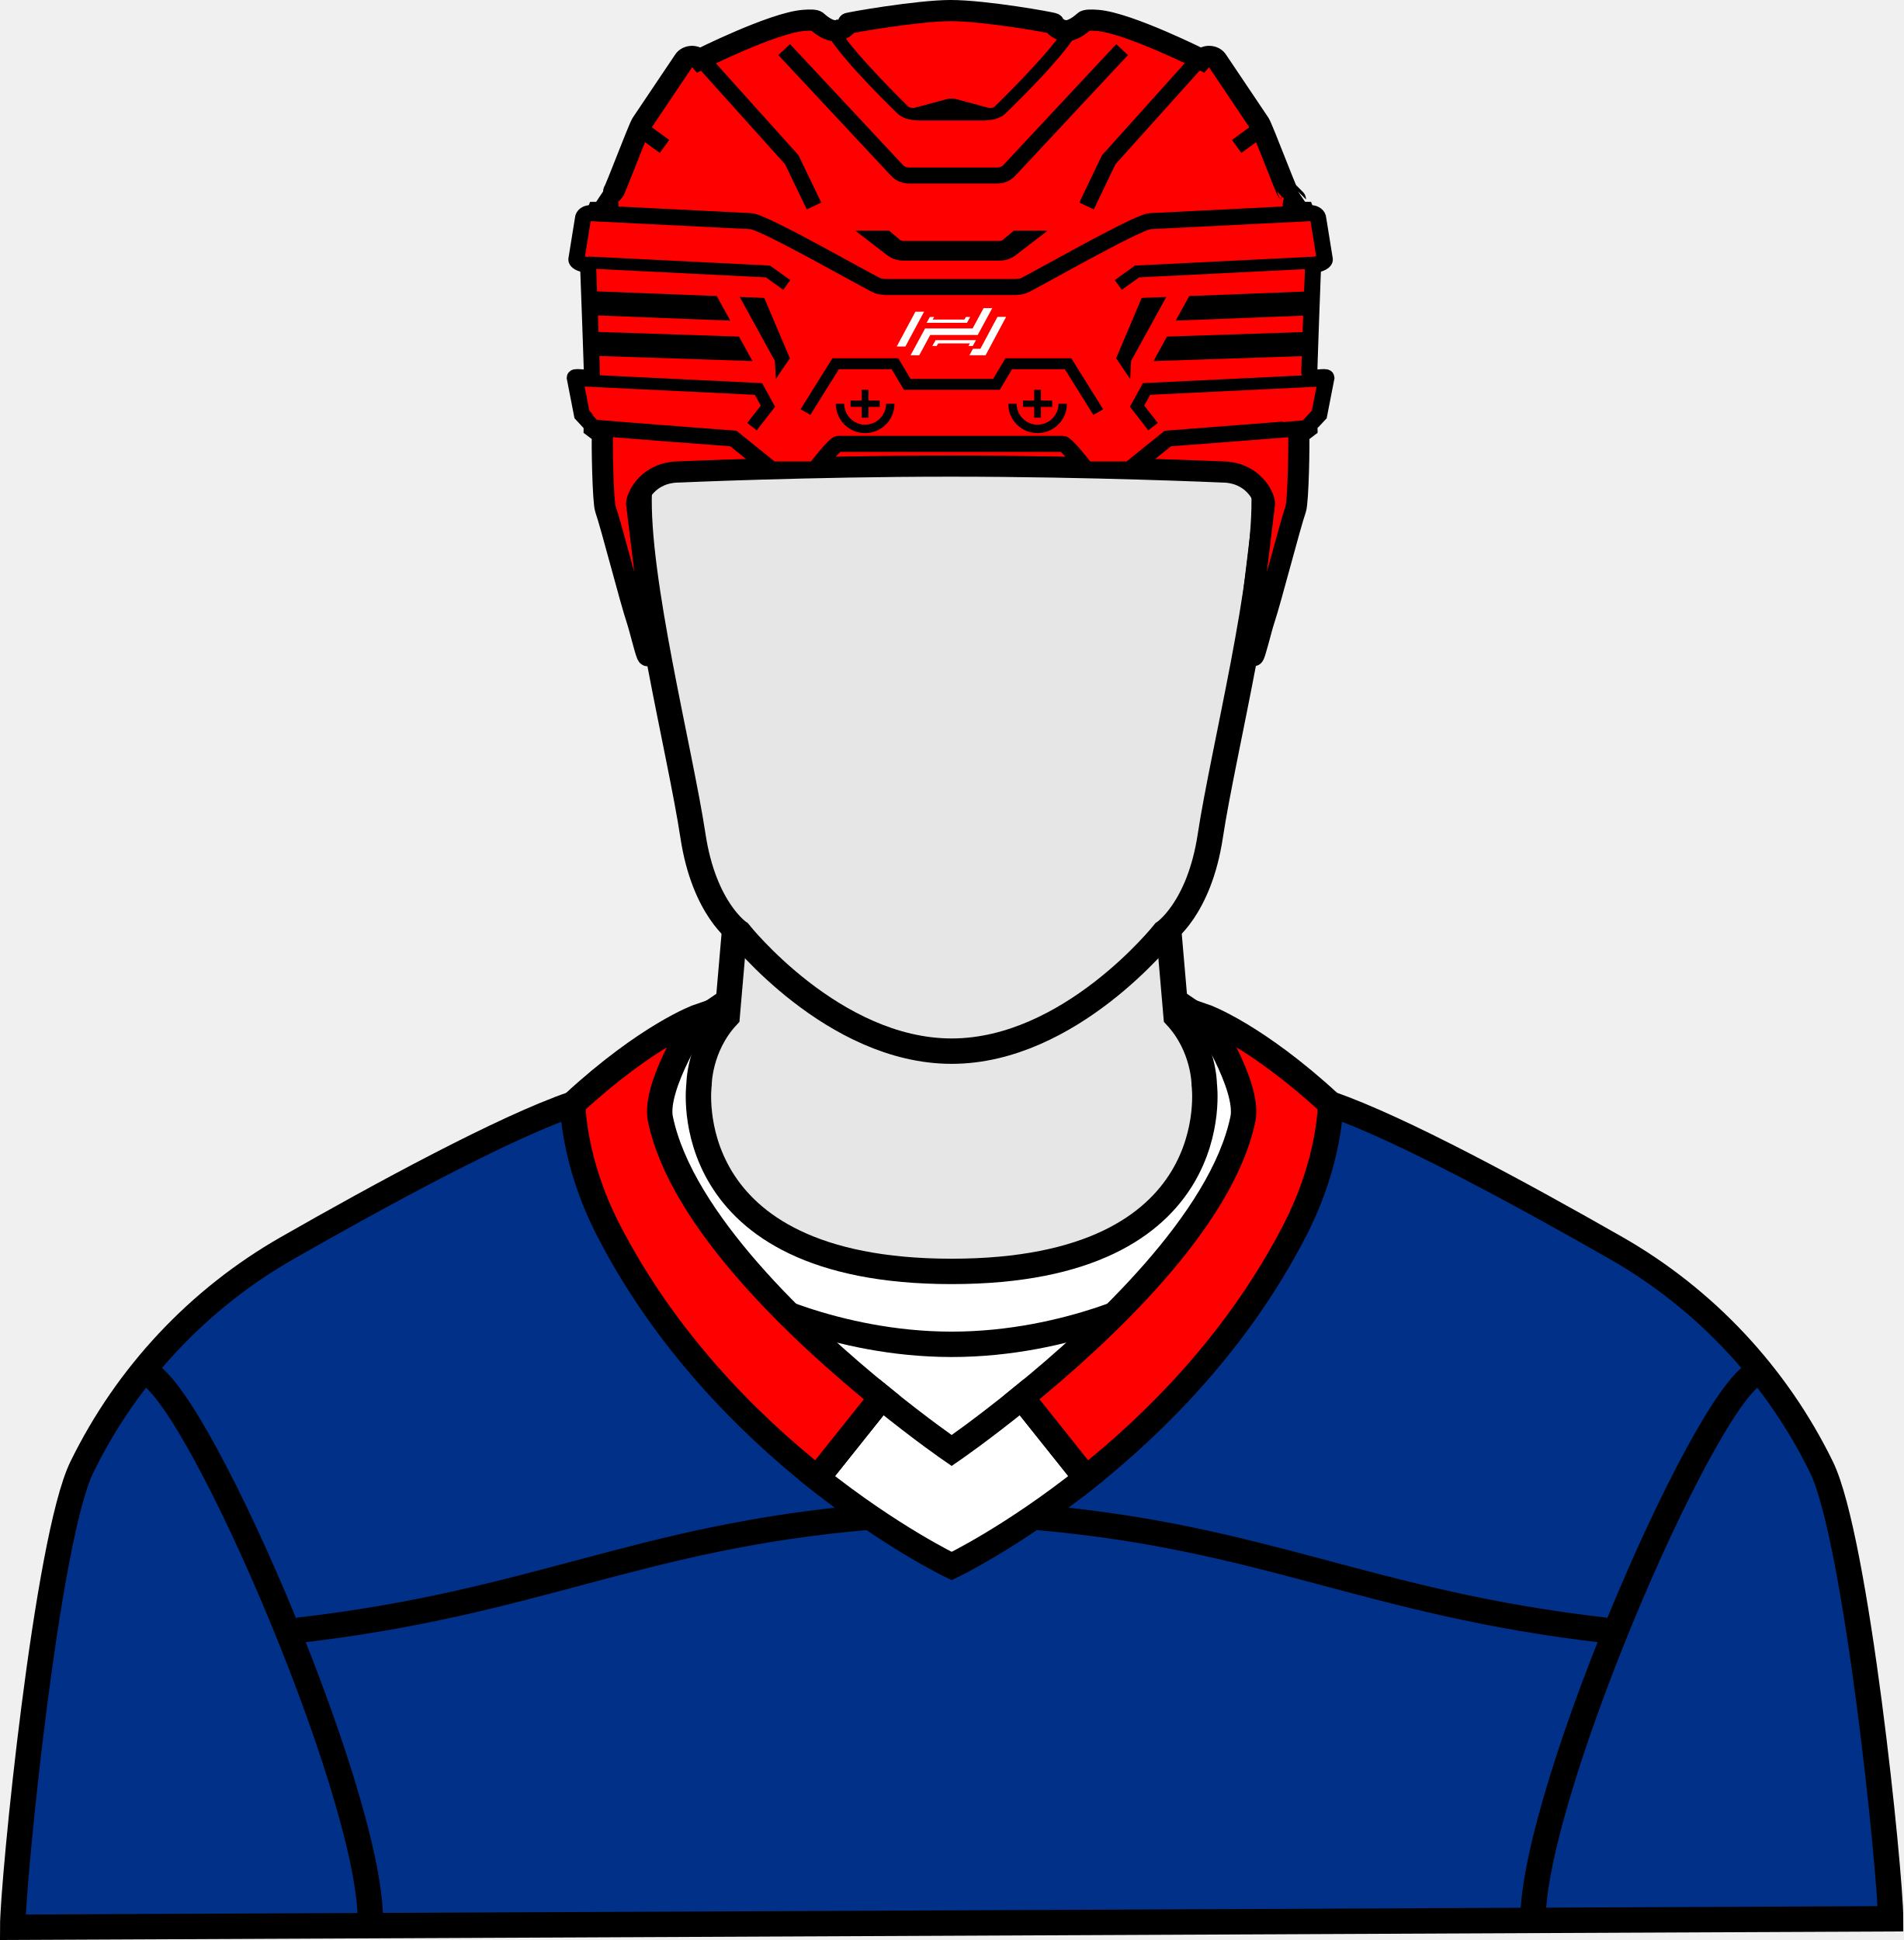
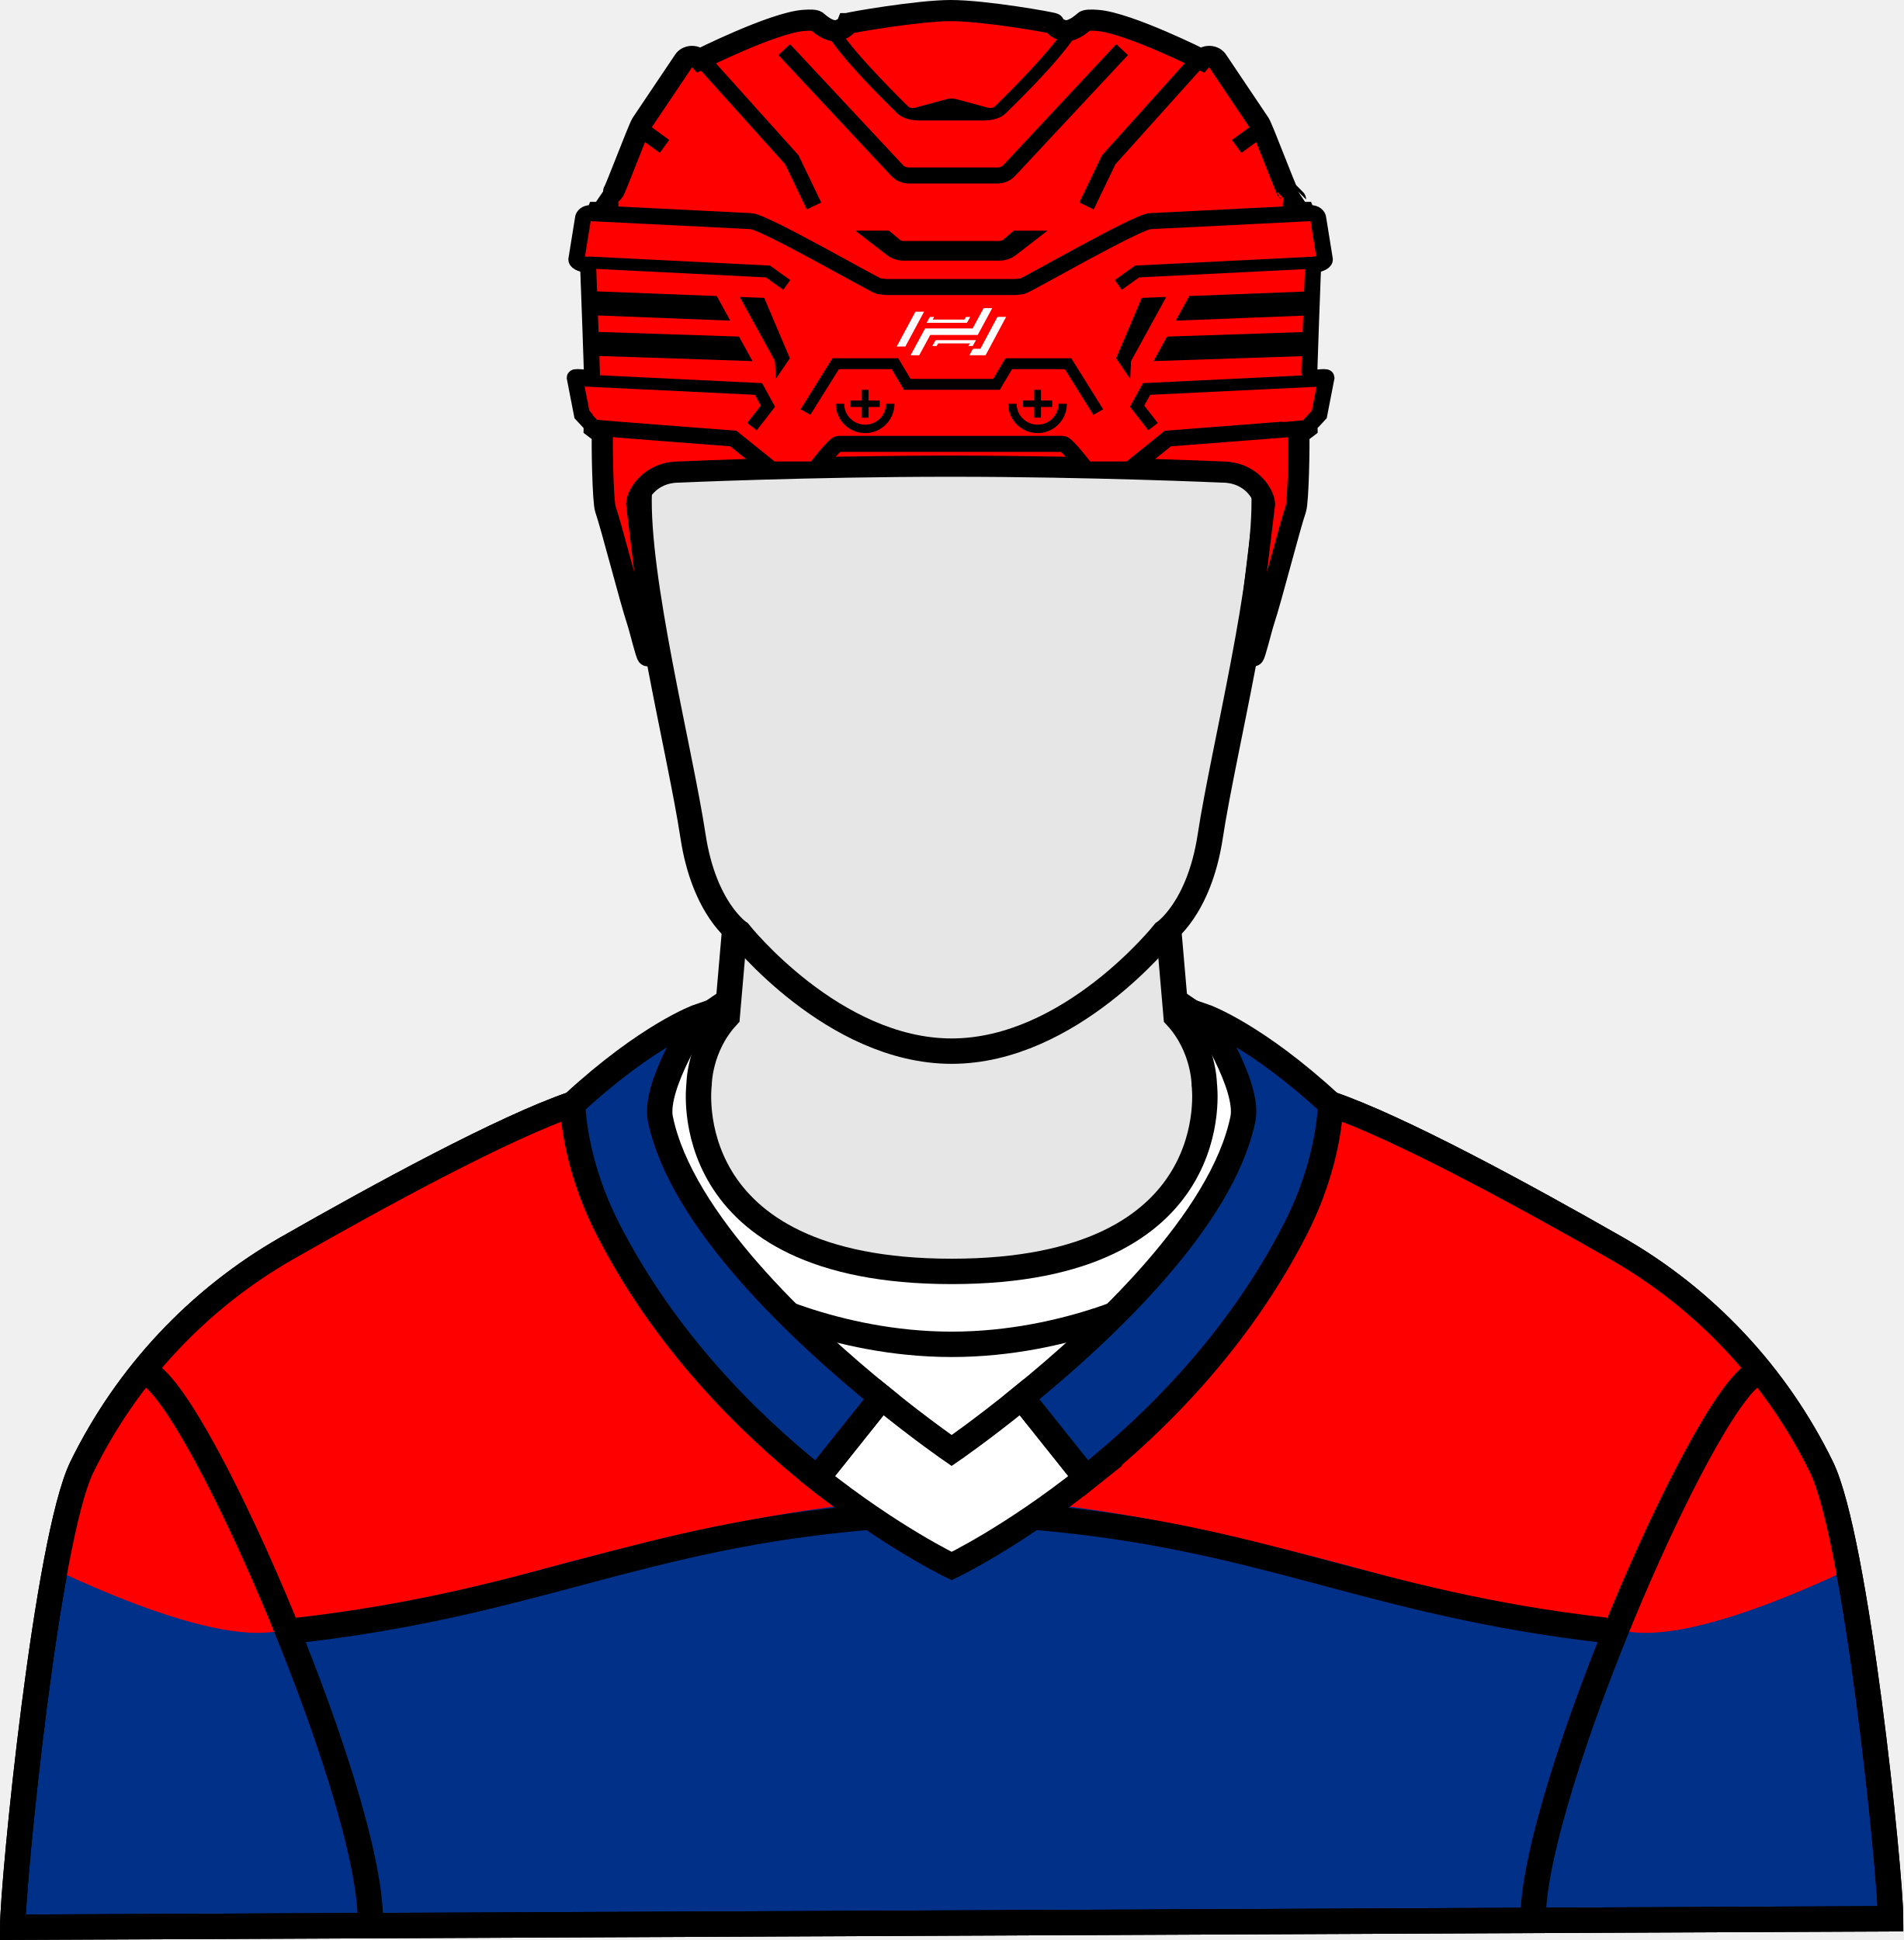
- <svg xmlns="http://www.w3.org/2000/svg" id="Layer_2" data-name="Layer 2" viewBox="0 0 2248.41 2292.33">
+ <svg xmlns="http://www.w3.org/2000/svg" id="Layer_2" data-name="Layer 2" viewBox="0 0 912.17 929.99">
  <defs>
    <style>
      .cls-1 {
+         stroke: #ff0;
+         stroke-width: .41px;
+       }
+ 
+       .cls-1, .cls-2, .cls-3, .cls-4, .cls-5, .cls-6 {
+         fill: none;
+       }
+ 
+       .cls-1, .cls-2, .cls-7, .cls-8, .cls-4, .cls-5, .cls-9, .cls-6, .cls-10, .cls-11 {
+         stroke-miterlimit: 10;
+       }
+ 
+       .cls-2 {
+         stroke-width: 4.06px;
+       }
+ 
+       .cls-2, .cls-7, .cls-8, .cls-4, .cls-5, .cls-9, .cls-6, .cls-10, .cls-11 {
+         stroke: #000;
+       }
+ 
+       .cls-12, .cls-11 {
+         fill: #fff;
+       }
+ 
+       .cls-13, .cls-7, .cls-9 {
+         fill: red;
+       }
+ 
+       .cls-7 {
+         stroke-width: 10.14px;
+       }
+ 
+       .cls-8 {
+         fill: #003087;
+       }
+ 
+       .cls-8, .cls-4, .cls-10, .cls-11 {
+         stroke-width: 12.17px;
+       }
+ 
+       .cls-5 {
+         stroke-width: 5.76px;
+       }
+ 
+       .cls-9, .cls-6 {
+         stroke-width: 7.68px;
+       }
+ 
+       .cls-10 {
        fill: #e6e6e6;
      }

-       .cls-1, .cls-2, .cls-3, .cls-4, .cls-5, .cls-6, .cls-7, .cls-8, .cls-9, .cls-10, .cls-11 {
-         stroke-miterlimit: 10;
-       }
- 
-       .cls-1, .cls-3, .cls-4, .cls-5, .cls-6, .cls-7, .cls-8, .cls-9, .cls-10, .cls-11 {
-         stroke: #000;
-       }
- 
-       .cls-1, .cls-3, .cls-4, .cls-7, .cls-10 {
-         stroke-width: 30px;
-       }
- 
-       .cls-12, .cls-10 {
-         fill: #fff;
-       }
- 
-       .cls-2 {
-         stroke: #ff0;
-       }
- 
-       .cls-2, .cls-13, .cls-6, .cls-7, .cls-8, .cls-9 {
-         fill: none;
-       }
- 
-       .cls-3 {
-         fill: #003087;
-       }
- 
-       .cls-4, .cls-5, .cls-11 {
-         fill: red;
-       }
- 
-       .cls-5 {
-         stroke-width: 25px;
-       }
- 
-       .cls-6 {
-         stroke-width: 10px;
-       }
- 
-       .cls-8 {
-         stroke-width: 14.2px;
-       }
- 
-       .cls-9, .cls-11 {
-         stroke-width: 18.94px;
+       .cls-14 {
+         clip-path: url(#clippath);
      }
    </style>
+     <clipPath id="clippath">
+       <path class="cls-4" d="M637.68,529.24c32.92,11.3,91.77,43.28,136.87,69.05,42.59,24.33,76.84,60.93,98.39,104.99,16.86,34.47,33.15,195.06,33.15,216.53l-900,4.06c0-21.47,16.3-186.12,33.15-220.59,21.55-44.06,55.8-80.66,98.39-104.99,45.1-25.77,103.95-57.75,136.87-69.05l19.71,11.26,54.3,98.54,107.59,87.28,121.07-99.95,42.23-97.13h18.3Z" />
+     </clipPath>
  </defs>
-   <g id="Layer_1-2" data-name="Layer 1">
+   <g id="Layer_2-2" data-name="Layer 2">
    <g id="TWHS">
      <g>
-         <path class="cls-3" d="M1571.82,1304.53c81.15,27.86,226.2,106.69,337.37,170.21,104.97,59.97,189.4,150.19,242.51,258.8,41.55,84.97,81.71,480.8,81.71,533.73l-2218.41,10c0-52.93,40.17-458.76,81.72-543.73,53.11-108.61,137.53-198.83,242.51-258.8,111.17-63.52,256.22-142.35,337.36-170.21l48.58,27.76,133.84,242.89,265.2,215.13,298.42-246.36,104.09-239.42h45.11Z" />
+         <path class="cls-8" d="M637.68,529.24c32.92,11.3,91.77,43.28,136.87,69.05,42.59,24.33,76.84,60.93,98.39,104.99,16.86,34.47,33.15,195.06,33.15,216.53l-900,4.06c0-21.47,16.3-186.12,33.15-220.59,21.55-44.06,55.8-80.66,98.39-104.99,45.1-25.77,103.95-57.75,136.87-69.05l19.71,11.26,54.3,98.54,107.59,87.28,121.07-99.95,42.23-97.13h18.3Z" />
        <g>
-           <path class="cls-7" d="M2080.24,1620.91c-53.67,0-269.35,493.35-269.35,648.36" />
-           <path class="cls-7" d="M1220.86,1792.57c273.48,23.19,394.92,101.84,676.07,133.84" />
-           <path class="cls-7" d="M168.18,1620.91c53.67,0,269.35,493.35,269.35,648.36" />
-           <path class="cls-7" d="M1027.56,1792.57c-273.48,23.19-394.92,101.84-676.07,133.84" />
+           <g class="cls-14">
+             <path class="cls-13" d="M788.82,782.76c-4.09,0-7.96-.35-11.5-1.05-30.08-5.89-65.64-12.88-103.3-23.45-58.93-16.54-125.67-33.29-179.7-38.02h-76.47c-54.03,4.73-120.77,21.47-179.7,38.02-37.65,10.57-73.22,17.56-103.3,23.45-3.54.7-7.41,1.05-11.5,1.05-43,0-121.3-42.26-130.09-47.08l-22.12-12.13,99.93-147.94,221.33-126.27h327.37l221.33,126.27,99.93,147.94-22.12,12.13c-8.79,4.82-87.09,47.08-130.09,47.08Z" />
+           </g>
+           <path class="cls-4" d="M637.68,529.24c32.92,11.3,91.77,43.28,136.87,69.05,42.59,24.33,76.84,60.93,98.39,104.99,16.86,34.47,33.15,195.06,33.15,216.53l-900,4.06c0-21.47,16.3-186.12,33.15-220.59,21.55-44.06,55.8-80.66,98.39-104.99,45.1-25.77,103.95-57.75,136.87-69.05l19.71,11.26,54.3,98.54,107.59,87.28,121.07-99.95,42.23-97.13h18.3Z" />
        </g>
-         <polygon class="cls-10" points="877.85 1530.07 1124.21 1760.81 1370.57 1530.07 877.85 1530.07" />
-         <path class="cls-10" d="M1283.1,1746.61c-87.82,69.88-158.89,103.85-158.89,103.85,0,0-71.08-33.98-158.9-103.85l76.12-95.45c47.79,38.8,82.78,62.81,82.78,62.81,0,0,34.99-24.01,82.77-62.81l76.12,95.45Z" />
-         <path class="cls-2" d="M825.8,1201.02h0" />
-         <path class="cls-2" d="M1422.63,1201.03h-.01" />
-         <path class="cls-10" d="M1387.46,1182.39l25.15,17.1c10.41,7.08,19.23,16.26,25.88,26.94l55.85,89.65-71.7,148.05-52.06,65.93s-106.85,58.41-246.36,58.41c-139.52,0-246.36-58.41-246.36-58.41l-52.06-65.93-71.7-148.05,55.85-89.65c6.66-10.69,15.47-19.86,25.88-26.94l25.15-17.1" />
-         <path class="cls-4" d="M1041.43,1651.16l-76.12,95.45c-82.61-65.72-180.03-163.2-247.08-294.03-41.64-81.26-41.64-148.05-41.64-148.05,88.65-81.77,148.27-103.18,149.2-103.5-.77,1.18-53.72,82.1-45.64,121.19,24.83,120.09,167.63,252.9,261.28,328.94Z" />
-         <path class="cls-4" d="M1571.82,1304.53s0,66.79-41.64,148.05c-67.05,130.84-164.47,228.31-247.08,294.03l-76.12-95.45c93.65-76.03,236.45-208.84,261.28-328.94,8.08-39.09-44.86-120.01-45.63-121.19.93.32,60.54,21.73,149.19,103.5Z" />
-         <path class="cls-1" d="M1379.01,1080.69l10.39,120.33c33.21,35.84,33.21,80.37,33.21,80.37,0,0,30.07,220.92-298.41,220.92-328.48,0-298.41-220.92-298.41-220.92,0,0,0-44.53,33.21-80.37l10.39-120.33" />
-         <path class="cls-1" d="M1124.19,1242.05c140.16,0,251.08-140.17,251.08-140.17,0,0,41.3-27.38,54.44-113.88,15.48-101.9,67.43-304.36,63.51-407.36-2.71-71.4-14.81-227.99-65.7-278.14-56.22-55.4-246.39-87.6-303.33-87.6-56.94,0-247.11,32.2-303.33,87.6-50.89,50.15-62.99,206.74-65.7,278.14-3.92,103,48.03,305.46,63.51,407.36,13.14,86.51,54.44,113.88,54.44,113.88,0,0,110.91,140.17,251.08,140.17Z" />
+         <g>
+           <path class="cls-4" d="M843.95,657.59c-21.77,0-109.27,200.15-109.27,263.04" />
+           <path class="cls-4" d="M495.3,727.24c110.95,9.41,160.22,41.32,274.28,54.3" />
+           <path class="cls-4" d="M68.23,657.59c21.77,0,109.27,200.15,109.27,263.04" />
+           <path class="cls-4" d="M416.88,727.24c-110.95,9.41-160.22,41.32-274.28,54.3" />
+         </g>
+         <polygon class="cls-11" points="356.14 620.74 456.09 714.35 556.04 620.74 356.14 620.74" />
+         <path class="cls-11" d="M520.55,708.59c-35.63,28.35-64.46,42.13-64.46,42.13,0,0-28.84-13.79-64.47-42.13l30.88-38.72c19.39,15.74,33.58,25.48,33.58,25.48,0,0,14.2-9.74,33.58-25.48l30.88,38.72Z" />
+         <path class="cls-1" d="M335.02,487.25h0" />
+         <path class="cls-1" d="M577.16,487.25h0" />
+         <path class="cls-11" d="M562.89,479.69l10.2,6.94c4.22,2.87,7.8,6.6,10.5,10.93l22.66,36.37-29.09,60.06-21.12,26.75s-43.35,23.7-99.95,23.7c-56.6,0-99.95-23.7-99.95-23.7l-21.12-26.75-29.09-60.06,22.66-36.37c2.7-4.34,6.28-8.06,10.5-10.93l10.2-6.94" />
+         <path class="cls-8" d="M422.5,669.87l-30.88,38.72c-33.51-26.66-73.04-66.21-100.24-119.29-16.89-32.97-16.89-60.06-16.89-60.06,35.96-33.17,60.15-41.86,60.53-41.99-.31.48-21.79,33.31-18.52,49.17,10.07,48.72,68.01,102.6,106,133.45Z" />
+         <path class="cls-8" d="M637.68,529.24s0,27.1-16.89,60.06c-27.2,53.08-66.72,92.62-100.24,119.29l-30.88-38.72c37.99-30.84,95.93-84.73,106-133.45,3.28-15.86-18.2-48.69-18.51-49.17.38.13,24.56,8.82,60.53,41.99Z" />
+         <path class="cls-10" d="M559.46,438.43l4.22,48.82c13.47,14.54,13.48,32.61,13.48,32.61,0,0,12.2,89.62-121.06,89.62-133.26,0-121.06-89.62-121.06-89.62,0,0,0-18.07,13.48-32.61l4.22-48.82" />
+         <path class="cls-10" d="M456.08,503.89c56.86,0,101.86-56.86,101.86-56.86,0,0,16.76-11.11,22.09-46.2,6.28-41.34,27.36-123.48,25.77-165.26-1.1-28.97-6.01-92.49-26.66-112.84-22.81-22.48-99.96-35.54-123.06-35.54-23.1,0-100.25,13.06-123.06,35.54-20.65,20.35-25.55,83.88-26.66,112.84-1.59,41.78,19.49,123.92,25.77,165.26,5.33,35.1,22.09,46.2,22.09,46.2,0,0,45,56.86,101.86,56.86Z" />
      </g>
      <g>
-         <path class="cls-5" d="M1001.03,27.96c-1.17,2.92-4.02,5.52-9.63,7.58-.28.12-.61.24-.89.32-4.16,1.18-8.65.28-13.18-1.93-.51-.24-.98-.51-1.5-.79-.47-.2-.89-.47-1.35-.75-.47-.28-.94-.55-1.4-.87-.47-.28-.89-.59-1.36-.91-.42-.28-.79-.55-1.21-.87-.51-.36-1.03-.75-1.5-1.14-.47-.36-.93-.71-1.36-1.07-.89-.71-1.78-1.46-2.66-2.25v-.08c-1.73-1.54-7.52-1.78-15.8-1.1-36.78,3.08-122.88,46.32-122.88,46.32-4.86-5.56-14.91-4.81-18.55,1.34l-49.87,74.23c-4.11,6.95-31.08,78.5-32.9,80.2,0,0-9.47,9.47-9.47,9.51.33.39,2.15,2.84,2.38,4.06,1.96,10.93-10.75,11.25-12.24,11.25,0,0-17.35,44.76-12.77,44.76h4.38s6.28,127.44,6,130.64l-1.32,78.88,9.77,7.38c-.75,9.17.45,80.31,3.56,89.01,6.38,17.85,29.25,107.11,37.28,131.1,3.56,10.65,11.18,43.02,12.61,41.99l.47-.36c4.35-3.08,6.82-7.58,6.73-12.31l-20.29-166.99c.33-8.92,14.05-37.45,50.55-37.45,0,0,154.13-6.91,318.96-6.91h.76s0,0,0,0h.76s.19,0,.19,0h-3.23s.19,0,.19,0h1.52-.37s.19,0,.19,0h.57s0,0,0,0h.19s0,0,0,0h.76s-3.23,0-3.23,0h.19s.57,0,.57,0h.19s0,0,0,0h.57s.19,0,.19,0h2.67s.19,0,.19,0h.57s0,0,0,0h.76s.19,0,.19,0h-3.23s.19,0,.19,0h1.52-.37s.19,0,.19,0h.57s0,0,0,0h.19s0,0,0,0h.76s-3.23,0-3.23,0h.19s.57,0,.57,0h.19s0,0,0,0h.57s.19,0,.19,0c164.83,0,318.96,6.91,318.96,6.91,36.5,0,50.23,28.53,50.55,37.45l-20.29,166.99c-.09,4.74,2.38,9.23,6.73,12.31l.47.36c1.43,1.03,9.05-31.34,12.61-41.99,8.03-23.99,30.9-113.25,37.28-131.1,3.11-8.71,4.31-79.84,3.56-89.01l9.77-7.38-1.32-78.88c-.28-3.2,6-130.65,6-130.65h4.38c4.58,0-12.77-44.76-12.77-44.76-1.5,0-14.21-.32-12.24-11.25.23-1.22,2.06-3.67,2.38-4.06,0-.04-9.47-9.51-9.47-9.51-1.82-1.7-28.79-73.26-32.9-80.2l-49.87-74.23c-3.65-6.16-13.69-6.91-18.55-1.34,0,0-86.1-43.24-122.88-46.32-8.27-.67-14.07-.43-15.8,1.1v.08c-.89.79-1.78,1.54-2.66,2.25-.42.36-.89.71-1.36,1.07-.47.39-.98.79-1.5,1.14-.42.32-.79.59-1.21.87-.47.32-.89.63-1.36.91-.47.32-.93.59-1.4.87-.47.28-.89.55-1.35.75-.51.28-.98.55-1.5.79-4.53,2.21-9.02,3.12-13.18,1.93-.28-.08-.61-.2-.89-.32-5.61-2.05-8.46-4.66-9.63-7.58-.42-1.07-81.27-15.46-121.91-15.46-37.96,0-121.49,14.39-121.91,15.46Z" />
-         <path class="cls-11" d="M990.27,524.5c-4.55,0-27.65,30.22-27.65,30.22h-50.9l-45.38-36.55s-163.57-12.49-164.37-12.88c-.29-.11-14.54-15.56-14.54-15.56l-8.47-43.46c.22-2.12,19.05,1.57,20.29-.32.44-.73-4.54-132.91-4.54-132.91-4.6,0-13.86-2.85-13.86-6.36l7.76-48.13c0-3.7,3.92-6.7,8.76-6.7l189.56,9.47c14.6,0,145.6,75.55,151.08,76.84l8.39,1h153.1s8.39-1,8.39-1c5.47-1.28,136.48-76.84,151.08-76.84l189.56-9.47c4.84,0,8.76,3,8.76,6.7l7.76,48.13c0,3.52-9.27,6.36-13.86,6.36,0,0-4.98,132.18-4.54,132.91,1.24,1.9,20.07-1.8,20.29.32l-8.47,43.46s-14.25,15.45-14.54,15.56c-.8.39-164.37,12.88-164.37,12.88l-45.38,36.55h-50.9s-23.11-30.22-27.65-30.22h-265.34Z" />
+         <path class="cls-7" d="M406.11,11.34c-.47,1.18-1.63,2.24-3.91,3.07-.11.05-.25.1-.36.13-1.69.48-3.51.11-5.35-.78-.21-.1-.4-.21-.61-.32-.19-.08-.36-.19-.55-.3-.19-.11-.38-.22-.57-.35-.19-.11-.36-.24-.55-.37-.17-.11-.32-.22-.49-.35-.21-.14-.42-.3-.61-.46-.19-.14-.38-.29-.55-.43-.36-.29-.72-.59-1.08-.91v-.03c-.7-.62-3.05-.72-6.41-.45-14.92,1.25-49.85,18.79-49.85,18.79-1.97-2.26-6.05-1.95-7.53.54l-20.23,30.12c-1.67,2.82-12.61,31.85-13.35,32.54,0,0-3.84,3.84-3.84,3.86.13.16.87,1.15.97,1.65.8,4.43-4.36,4.56-4.97,4.56,0,0-7.04,18.16-5.18,18.16h1.78s2.55,51.7,2.43,53l-.53,32,3.96,3c-.31,3.72.18,32.58,1.44,36.11,2.59,7.24,11.87,43.45,15.12,53.19,1.45,4.32,4.53,17.45,5.12,17.04l.19-.14c1.76-1.25,2.77-3.07,2.73-4.99l-8.23-67.75c.13-3.62,5.7-15.19,20.51-15.19,0,0,62.53-2.8,129.4-2.8h.31s0,0,0,0h.31s.08,0,.08,0h-1.31s.08,0,.08,0h.62-.15s.08,0,.08,0h.23s0,0,0,0h.08s0,0,0,0h.31s-1.31,0-1.31,0h.08s.23,0,.23,0h.08s0,0,0,0h.23s.08,0,.08,0h1.08s.08,0,.08,0h.23s0,0,0,0h.31s.08,0,.08,0h-1.31s.08,0,.08,0h.62-.15s.08,0,.08,0h.23s0,0,0,0h.08s0,0,0,0h.31s-1.31,0-1.31,0h.08s.23,0,.23,0h.08s0,0,0,0h.23s.08,0,.08,0c66.87,0,129.4,2.8,129.4,2.8,14.81,0,20.38,11.58,20.51,15.19l-8.23,67.75c-.04,1.92.97,3.75,2.73,4.99l.19.14c.58.42,3.67-12.71,5.12-17.04,3.26-9.73,12.54-45.95,15.12-53.19,1.26-3.53,1.75-32.39,1.44-36.11l3.96-3-.53-32c-.11-1.3,2.43-53,2.43-53h1.78c1.86,0-5.18-18.16-5.18-18.16-.61,0-5.76-.13-4.97-4.56.09-.5.83-1.49.97-1.65,0-.02-3.84-3.86-3.84-3.86-.74-.69-11.68-29.72-13.35-32.54l-20.23-30.12c-1.48-2.5-5.56-2.8-7.53-.54,0,0-34.93-17.54-49.85-18.79-3.36-.27-5.71-.18-6.41.45v.03c-.36.32-.72.62-1.08.91-.17.14-.36.29-.55.43-.19.16-.4.32-.61.46-.17.13-.32.24-.49.35-.19.13-.36.26-.55.37-.19.13-.38.24-.57.35-.19.11-.36.22-.55.3-.21.11-.4.22-.61.32-1.84.9-3.66,1.26-5.35.78-.11-.03-.25-.08-.36-.13-2.28-.83-3.43-1.89-3.91-3.07-.17-.43-32.97-6.27-49.46-6.27-15.4,0-49.29,5.84-49.46,6.27Z" />
+         <path class="cls-9" d="M401.75,212.79c-1.84,0-11.22,12.26-11.22,12.26h-20.65l-18.41-14.83s-66.36-5.07-66.68-5.23c-.12-.05-5.9-6.31-5.9-6.31l-3.43-17.63c.09-.86,7.73.64,8.23-.13.18-.29-1.84-53.92-1.84-53.92-1.86,0-5.62-1.15-5.62-2.58l3.15-19.53c0-1.5,1.59-2.72,3.55-2.72l76.91,3.84c5.92,0,59.07,30.65,61.29,31.17l3.4.41h62.11s3.4-.41,3.4-.41c2.22-.52,55.37-31.17,61.29-31.17l76.91-3.84c1.96,0,3.55,1.22,3.55,2.72l3.15,19.53c0,1.43-3.76,2.58-5.62,2.58,0,0-2.02,53.63-1.84,53.92.5.77,8.14-.73,8.23.13l-3.43,17.63s-5.78,6.27-5.9,6.31c-.33.16-66.68,5.23-66.68,5.23l-18.41,14.83h-20.65s-9.37-12.26-11.22-12.26h-107.65Z" />
        <g id="Logos">
          <g id="White">
-             <polygon class="cls-12" points="1069.55 409.45 1091.62 368.32 1081.4 368.32 1059.32 409.45 1069.55 409.45" />
-             <polygon class="cls-12" points="1178.31 374.44 1158.16 412.11 1149.34 412.11 1145.2 419.78 1164.28 419.78 1188.54 374.44 1178.31 374.44" />
-             <polygon class="cls-12" points="1172.17 364.1 1161.94 364.1 1148.96 388.1 1092.83 388.1 1075.69 419.78 1085.92 419.78 1098.92 395.78 1155.03 395.78 1155.04 395.78 1172.17 364.1" />
-             <polygon class="cls-12" points="1106.5 408.84 1108.3 405.76 1145.79 405.76 1143.98 408.84 1149.1 408.84 1152.97 401.92 1105.25 401.92 1101.38 408.84 1106.5 408.84" />
-             <polygon class="cls-12" points="1141.06 374.53 1139.25 377.61 1101.77 377.61 1103.57 374.53 1098.45 374.53 1094.59 381.45 1142.3 381.45 1146.17 374.53 1141.06 374.53" />
+             <polygon class="cls-12" points="433.91 166.11 442.87 149.43 438.72 149.43 429.76 166.11 433.91 166.11" />
+             <polygon class="cls-12" points="478.04 151.91 469.86 167.19 466.28 167.19 464.6 170.3 472.35 170.3 482.19 151.91 478.04 151.91" />
+             <polygon class="cls-12" points="475.54 147.71 471.4 147.71 466.13 157.45 443.36 157.45 436.4 170.3 440.55 170.3 445.83 160.57 468.59 160.57 468.59 160.57 475.54 147.71" />
+             <polygon class="cls-12" points="448.9 165.86 449.63 164.61 464.84 164.61 464.11 165.86 466.18 165.86 467.75 163.06 448.4 163.06 446.83 165.86 448.9 165.86" />
+             <polygon class="cls-12" points="462.92 151.95 462.19 153.2 446.98 153.2 447.71 151.95 445.64 151.95 444.07 154.75 463.43 154.75 465 151.95 462.92 151.95" />
          </g>
        </g>
-         <path d="M1124.28,142.25h39.3c9.91,0,19.1-3.06,24.24-8.11,18.44-18.09,78.95-76.9,90.59-106.62,0,0-18.79,2.92-22.44,8.59-19.45,30.27-81.07,89.95-81.07,89.95-1.96,1.76-5.52,1.6-7.83,1.2l-36.55-9.89c-1.98-.62-4.06-.93-6.14-.95h-.76c-2.08.02-4.16.33-6.14.95l-36.55,9.89c-2.32.4-5.87.55-7.83-1.2,0,0-61.25-59.62-80.51-89.83-3.59-5.63-22.35-8.51-22.35-8.51,11.63,29.72,71.49,88.33,89.93,106.42,5.14,5.04,14.32,8.11,24.24,8.11h39.3" />
-         <path d="M1084.98,142.25h78.61s-2.37-5.23-2.37-5.23c-.39-.67-28.27-8.09-35.04-9.57-1.01-.22-2.02-.22-3.04,0-6.86,1.47-35.43,8.74-35.78,9.57l-2.37,5.23Z" />
-         <path class="cls-13" d="M1430.47,66.79s5.23.54,7.84,4.95l-155.87,106.45c24.31-45.24,99.76-101.14,112.75-113.9,1.05-1.03,2.63-1.52,4.22-1.31l31.06,3.82Z" />
-         <path class="cls-13" d="M818.26,66.79s-5.23.54-7.84,4.95l155.87,106.45c-24.31-45.24-99.76-101.14-112.75-113.9-1.05-1.03-2.63-1.52-4.22-1.31l-31.06,3.82Z" />
-         <path d="M1197.62,272.54l-12.86,10.85c-1.18.86-2.64,1.34-4.13,1.34h-113.38c-1.49,0-2.96-.48-4.14-1.34l-12.86-10.85h-39.91l37.92,29.27c5.41,3.98,12.15,6.18,18.98,6.18h113.38c6.83,0,13.57-2.19,18.98-6.17l37.92-29.28h-39.91Z" />
-         <polygon points="1039.24 473.28 1025.99 473.28 1025.99 460.61 1018.03 460.61 1018.03 473.28 1004.78 473.28 1004.78 480.88 1018.03 480.88 1018.03 493.55 1025.99 493.55 1025.99 480.88 1039.24 480.88 1039.24 473.28" />
-         <polygon points="1242.93 473.28 1229.67 473.28 1229.67 460.61 1221.72 460.61 1221.72 473.28 1208.46 473.28 1208.46 480.88 1221.72 480.88 1221.72 493.55 1229.67 493.55 1229.67 480.88 1242.93 480.88 1242.93 473.28" />
-         <path d="M1291.59,490.23l-33.71-53.98h-62.3l-14.51,24.37h-113.25l-14.51-24.37h-62.3l-33.71,53.98-11.59-6.61,37.64-60.28h77.81l14.51,24.37h97.55l14.51-24.37h77.81l37.64,60.28-11.59,6.61Z" />
+         <path d="M456.12,57.71h15.95c4.02,0,7.75-1.24,9.83-3.29,7.48-7.34,32.03-31.2,36.75-43.26,0,0-7.62,1.19-9.1,3.49-7.89,12.28-32.89,36.49-32.89,36.49-.8.71-2.24.65-3.18.49l-14.83-4.01c-.8-.25-1.65-.38-2.49-.38h-.31c-.84,0-1.69.13-2.49.38l-14.83,4.01c-.94.16-2.38.22-3.18-.49,0,0-24.85-24.19-32.66-36.44-1.46-2.28-9.07-3.45-9.07-3.45,4.72,12.06,29,35.83,36.48,43.17,2.09,2.05,5.81,3.29,9.83,3.29h15.95" />
+         <path d="M440.17,57.71h31.89s-.96-2.12-.96-2.12c-.16-.27-11.47-3.28-14.22-3.88-.41-.09-.82-.09-1.23,0-2.78.6-14.38,3.54-14.52,3.88l-.96,2.12Z" />
+         <path class="cls-3" d="M580.33,27.1s2.12.22,3.18,2.01l-63.23,43.19c9.86-18.35,40.47-41.03,45.74-46.21.43-.42,1.07-.61,1.71-.53l12.6,1.55Z" />
+         <path class="cls-3" d="M331.96,27.1s-2.12.22-3.18,2.01l63.23,43.19c-9.86-18.35-40.47-41.03-45.74-46.21-.43-.42-1.07-.61-1.71-.53l-12.6,1.55Z" />
+         <path d="M485.87,110.57l-5.22,4.4c-.48.35-1.07.54-1.68.54h-46c-.6,0-1.2-.19-1.68-.55l-5.22-4.4h-16.19l15.38,11.88c2.2,1.62,4.93,2.51,7.7,2.51h46c2.77,0,5.51-.89,7.7-2.5l15.38-11.88h-16.19Z" />
+         <polygon points="421.62 192.01 416.24 192.01 416.24 186.87 413.01 186.87 413.01 192.01 407.63 192.01 407.63 195.09 413.01 195.09 413.01 200.23 416.24 200.23 416.24 195.09 421.62 195.09 421.62 192.01" />
+         <polygon points="504.25 192.01 498.87 192.01 498.87 186.87 495.65 186.87 495.65 192.01 490.27 192.01 490.27 195.09 495.65 195.09 495.65 200.23 498.87 200.23 498.87 195.09 504.25 195.09 504.25 192.01" />
+         <path d="M523.99,198.88l-13.68-21.9h-25.27l-5.89,9.89h-45.94l-5.89-9.89h-25.27l-13.68,21.9-4.7-2.68,15.27-24.45h31.57l5.89,9.89h39.57l5.89-9.89h31.57l15.27,24.45-4.7,2.68Z" />
        <g>
-           <polyline class="cls-9" points="828.99 70.41 935.4 188.82 961.6 243.42" />
-           <polyline class="cls-9" points="1416.14 70.41 1309.73 188.82 1283.53 243.42" />
-           <path class="cls-9" d="M926.37,58.61l133.29,142.75c3.58,3.82,8.58,5.98,13.81,5.98h105.03c5.23,0,10.23-2.17,13.81-5.98l133.29-142.75" />
+           <polyline class="cls-6" points="336.32 28.56 379.49 76.6 390.12 98.75" />
+           <polyline class="cls-6" points="574.52 28.56 531.35 76.6 520.72 98.75" />
+           <path class="cls-6" d="M375.83,23.78l54.07,57.91c1.45,1.55,3.48,2.43,5.6,2.43h42.61c2.12,0,4.15-.88,5.6-2.43l54.07-57.91" />
        </g>
-         <line class="cls-9" x1="747.87" y1="145.98" x2="784.99" y2="173.03" />
-         <line class="cls-9" x1="1498.01" y1="145.98" x2="1460.89" y2="173.03" />
-         <polyline class="cls-8" points="694.7 310.19 907.16 320.78 929.43 336.71" />
-         <polyline class="cls-8" points="678.96 449.1 896.02 459.63 907.16 479.92 888.35 504.18" />
-         <polyline class="cls-8" points="1555.75 310.19 1343.29 320.78 1321.02 336.71" />
-         <polyline class="cls-8" points="1571.49 449.1 1354.43 459.63 1343.29 479.92 1362.1 504.18" />
-         <polygon points="888.95 426.69 697.82 420.32 698.82 391.94 873.04 397.71 888.95 426.69" />
-         <polygon points="862.71 378.89 697.73 372.43 698.91 344.04 846.74 349.8 862.71 378.89" />
-         <polygon points="933.11 423.34 902.85 351.99 873.83 350.86 915.46 426.69 916.45 447.84 933.11 423.34" />
-         <polygon points="1362.64 426.69 1553.78 420.32 1552.78 391.94 1378.56 397.71 1362.64 426.69" />
-         <polygon points="1388.89 378.89 1553.87 372.43 1552.69 344.04 1404.86 349.8 1388.89 378.89" />
-         <polygon points="1318.49 423.34 1348.75 351.99 1377.77 350.86 1336.13 426.69 1335.15 447.84 1318.49 423.34" />
+         <line class="cls-6" x1="303.41" y1="59.22" x2="318.47" y2="70.2" />
+         <line class="cls-6" x1="607.74" y1="59.22" x2="592.68" y2="70.2" />
+         <polyline class="cls-5" points="281.84 125.84 368.03 130.14 377.06 136.6" />
+         <polyline class="cls-5" points="275.45 182.2 363.51 186.47 368.03 194.7 360.4 204.54" />
+         <polyline class="cls-5" points="631.16 125.84 544.97 130.14 535.93 136.6" />
+         <polyline class="cls-5" points="637.55 182.2 549.49 186.47 544.97 194.7 552.6 204.54" />
+         <polygon points="360.65 173.11 283.1 170.52 283.51 159.01 354.19 161.35 360.65 173.11" />
+         <polygon points="350 153.72 283.07 151.09 283.55 139.58 343.52 141.91 350 153.72" />
+         <polygon points="378.56 171.75 366.28 142.8 354.51 142.34 371.4 173.11 371.8 181.69 378.56 171.75" />
+         <polygon points="552.82 173.11 630.36 170.52 629.96 159.01 559.28 161.35 552.82 173.11" />
+         <polygon points="563.47 153.72 630.4 151.09 629.92 139.58 569.95 141.91 563.47 153.72" />
+         <polygon points="534.91 171.75 547.18 142.8 558.96 142.34 542.06 173.11 541.66 181.69 534.91 171.75" />
        <g>
-           <path class="cls-6" d="M992.31,477.08c0,16.4,13.3,29.7,29.7,29.7s29.7-13.3,29.7-29.7" />
-           <path class="cls-6" d="M1255.4,477.08c0,16.4-13.3,29.7-29.7,29.7-16.4,0-29.7-13.3-29.7-29.7" />
+           <path class="cls-2" d="M402.57,193.55c0,6.65,5.39,12.05,12.05,12.05s12.05-5.39,12.05-12.05" />
+           <path class="cls-2" d="M509.31,193.55c0,6.65-5.39,12.05-12.05,12.05-6.65,0-12.05-5.39-12.05-12.05" />
        </g>
      </g>
    </g>
  </g>
</svg>
